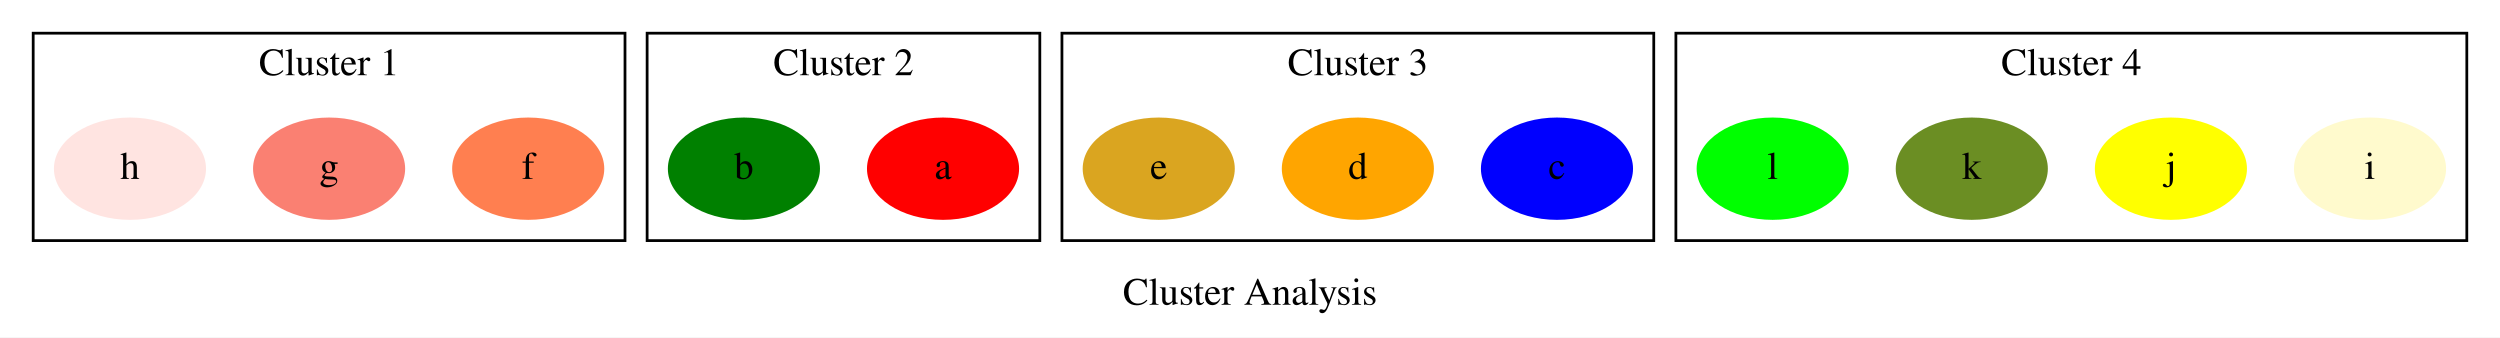
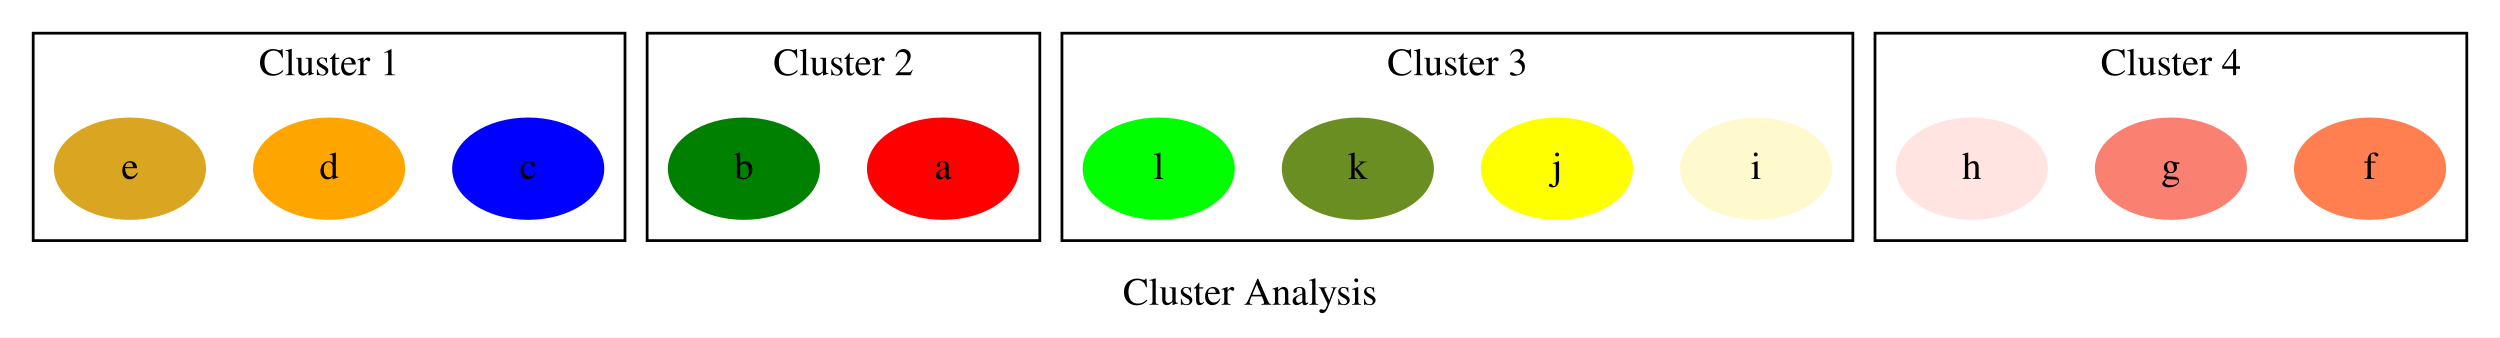
<svg xmlns="http://www.w3.org/2000/svg" width="904pt" height="122pt" viewBox="0.00 0.00 904.00 122.00">
  <g id="graph0" class="graph" transform="scale(1 1) rotate(0) translate(4 118)">
    <polygon fill="white" stroke="none" points="-4,4 -4,-118 900,-118 900,4 -4,4" />
    <text text-anchor="middle" x="448" y="-7.8" font-family="Times,serif" font-size="14.00">Cluster Analysis</text>
    <g id="clust1" class="cluster">
      <polygon fill="none" stroke="black" points="8,-31 8,-106 222,-106 222,-31 8,-31" />
      <text text-anchor="middle" x="115" y="-90.8" font-family="Times,serif" font-size="14.00">Cluster 1</text>
    </g>
    <g id="clust2" class="cluster">
      <polygon fill="none" stroke="black" points="230,-31 230,-106 372,-106 372,-31 230,-31" />
      <text text-anchor="middle" x="301" y="-90.8" font-family="Times,serif" font-size="14.00">Cluster 2</text>
    </g>
    <g id="clust3" class="cluster">
-       <polygon fill="none" stroke="black" points="380,-31 380,-106 594,-106 594,-31 380,-31" />
-       <text text-anchor="middle" x="487" y="-90.8" font-family="Times,serif" font-size="14.00">Cluster 3</text>
+       <polygon fill="none" stroke="black" points="380,-31 380,-106 666,-106 666,-31 380,-31" />
+       <text text-anchor="middle" x="523" y="-90.8" font-family="Times,serif" font-size="14.00">Cluster 3</text>
    </g>
    <g id="clust4" class="cluster">
-       <polygon fill="none" stroke="black" points="602,-31 602,-106 888,-106 888,-31 602,-31" />
-       <text text-anchor="middle" x="745" y="-90.8" font-family="Times,serif" font-size="14.00">Cluster 4</text>
+       <polygon fill="none" stroke="black" points="674,-31 674,-106 888,-106 888,-31 674,-31" />
+       <text text-anchor="middle" x="781" y="-90.8" font-family="Times,serif" font-size="14.00">Cluster 4</text>
    </g>
    <g id="node1" class="node">
-       <ellipse fill="coral" stroke="coral" cx="187" cy="-57" rx="27" ry="18" />
-       <text text-anchor="middle" x="187" y="-53.3" font-family="Times,serif" font-size="14.00">f</text>
+       <ellipse fill="blue" stroke="blue" cx="187" cy="-57" rx="27" ry="18" />
+       <text text-anchor="middle" x="187" y="-53.3" font-family="Times,serif" font-size="14.00">c</text>
    </g>
    <g id="node2" class="node">
-       <ellipse fill="salmon" stroke="salmon" cx="115" cy="-57" rx="27" ry="18" />
-       <text text-anchor="middle" x="115" y="-53.3" font-family="Times,serif" font-size="14.00">g</text>
+       <ellipse fill="orange" stroke="orange" cx="115" cy="-57" rx="27" ry="18" />
+       <text text-anchor="middle" x="115" y="-53.3" font-family="Times,serif" font-size="14.00">d</text>
    </g>
    <g id="node3" class="node">
-       <ellipse fill="mistyrose" stroke="mistyrose" cx="43" cy="-57" rx="27" ry="18" />
-       <text text-anchor="middle" x="43" y="-53.3" font-family="Times,serif" font-size="14.00">h</text>
+       <ellipse fill="goldenrod" stroke="goldenrod" cx="43" cy="-57" rx="27" ry="18" />
+       <text text-anchor="middle" x="43" y="-53.3" font-family="Times,serif" font-size="14.00">e</text>
    </g>
    <g id="node4" class="node">
      <ellipse fill="red" stroke="red" cx="337" cy="-57" rx="27" ry="18" />
      <text text-anchor="middle" x="337" y="-53.3" font-family="Times,serif" font-size="14.00">a</text>
    </g>
    <g id="node5" class="node">
      <ellipse fill="green" stroke="green" cx="265" cy="-57" rx="27" ry="18" />
      <text text-anchor="middle" x="265" y="-53.3" font-family="Times,serif" font-size="14.00">b</text>
    </g>
    <g id="node6" class="node">
-       <ellipse fill="blue" stroke="blue" cx="559" cy="-57" rx="27" ry="18" />
-       <text text-anchor="middle" x="559" y="-53.3" font-family="Times,serif" font-size="14.00">c</text>
+       <ellipse fill="lemonchiffon" stroke="lemonchiffon" cx="631" cy="-57" rx="27" ry="18" />
+       <text text-anchor="middle" x="631" y="-53.3" font-family="Times,serif" font-size="14.00">i</text>
    </g>
    <g id="node7" class="node">
-       <ellipse fill="orange" stroke="orange" cx="487" cy="-57" rx="27" ry="18" />
-       <text text-anchor="middle" x="487" y="-53.3" font-family="Times,serif" font-size="14.00">d</text>
+       <ellipse fill="yellow" stroke="yellow" cx="559" cy="-57" rx="27" ry="18" />
+       <text text-anchor="middle" x="559" y="-53.3" font-family="Times,serif" font-size="14.00">j</text>
    </g>
    <g id="node8" class="node">
-       <ellipse fill="goldenrod" stroke="goldenrod" cx="415" cy="-57" rx="27" ry="18" />
-       <text text-anchor="middle" x="415" y="-53.3" font-family="Times,serif" font-size="14.00">e</text>
+       <ellipse fill="olivedrab" stroke="olivedrab" cx="487" cy="-57" rx="27" ry="18" />
+       <text text-anchor="middle" x="487" y="-53.3" font-family="Times,serif" font-size="14.00">k</text>
    </g>
    <g id="node9" class="node">
-       <ellipse fill="lemonchiffon" stroke="lemonchiffon" cx="853" cy="-57" rx="27" ry="18" />
-       <text text-anchor="middle" x="853" y="-53.3" font-family="Times,serif" font-size="14.00">i</text>
+       <ellipse fill="lime" stroke="lime" cx="415" cy="-57" rx="27" ry="18" />
+       <text text-anchor="middle" x="415" y="-53.3" font-family="Times,serif" font-size="14.00">l</text>
    </g>
    <g id="node10" class="node">
-       <ellipse fill="yellow" stroke="yellow" cx="781" cy="-57" rx="27" ry="18" />
-       <text text-anchor="middle" x="781" y="-53.3" font-family="Times,serif" font-size="14.00">j</text>
+       <ellipse fill="coral" stroke="coral" cx="853" cy="-57" rx="27" ry="18" />
+       <text text-anchor="middle" x="853" y="-53.3" font-family="Times,serif" font-size="14.00">f</text>
    </g>
    <g id="node11" class="node">
-       <ellipse fill="olivedrab" stroke="olivedrab" cx="709" cy="-57" rx="27" ry="18" />
-       <text text-anchor="middle" x="709" y="-53.3" font-family="Times,serif" font-size="14.00">k</text>
+       <ellipse fill="salmon" stroke="salmon" cx="781" cy="-57" rx="27" ry="18" />
+       <text text-anchor="middle" x="781" y="-53.3" font-family="Times,serif" font-size="14.00">g</text>
    </g>
    <g id="node12" class="node">
-       <ellipse fill="lime" stroke="lime" cx="637" cy="-57" rx="27" ry="18" />
-       <text text-anchor="middle" x="637" y="-53.3" font-family="Times,serif" font-size="14.00">l</text>
+       <ellipse fill="mistyrose" stroke="mistyrose" cx="709" cy="-57" rx="27" ry="18" />
+       <text text-anchor="middle" x="709" y="-53.3" font-family="Times,serif" font-size="14.00">h</text>
    </g>
  </g>
</svg>
